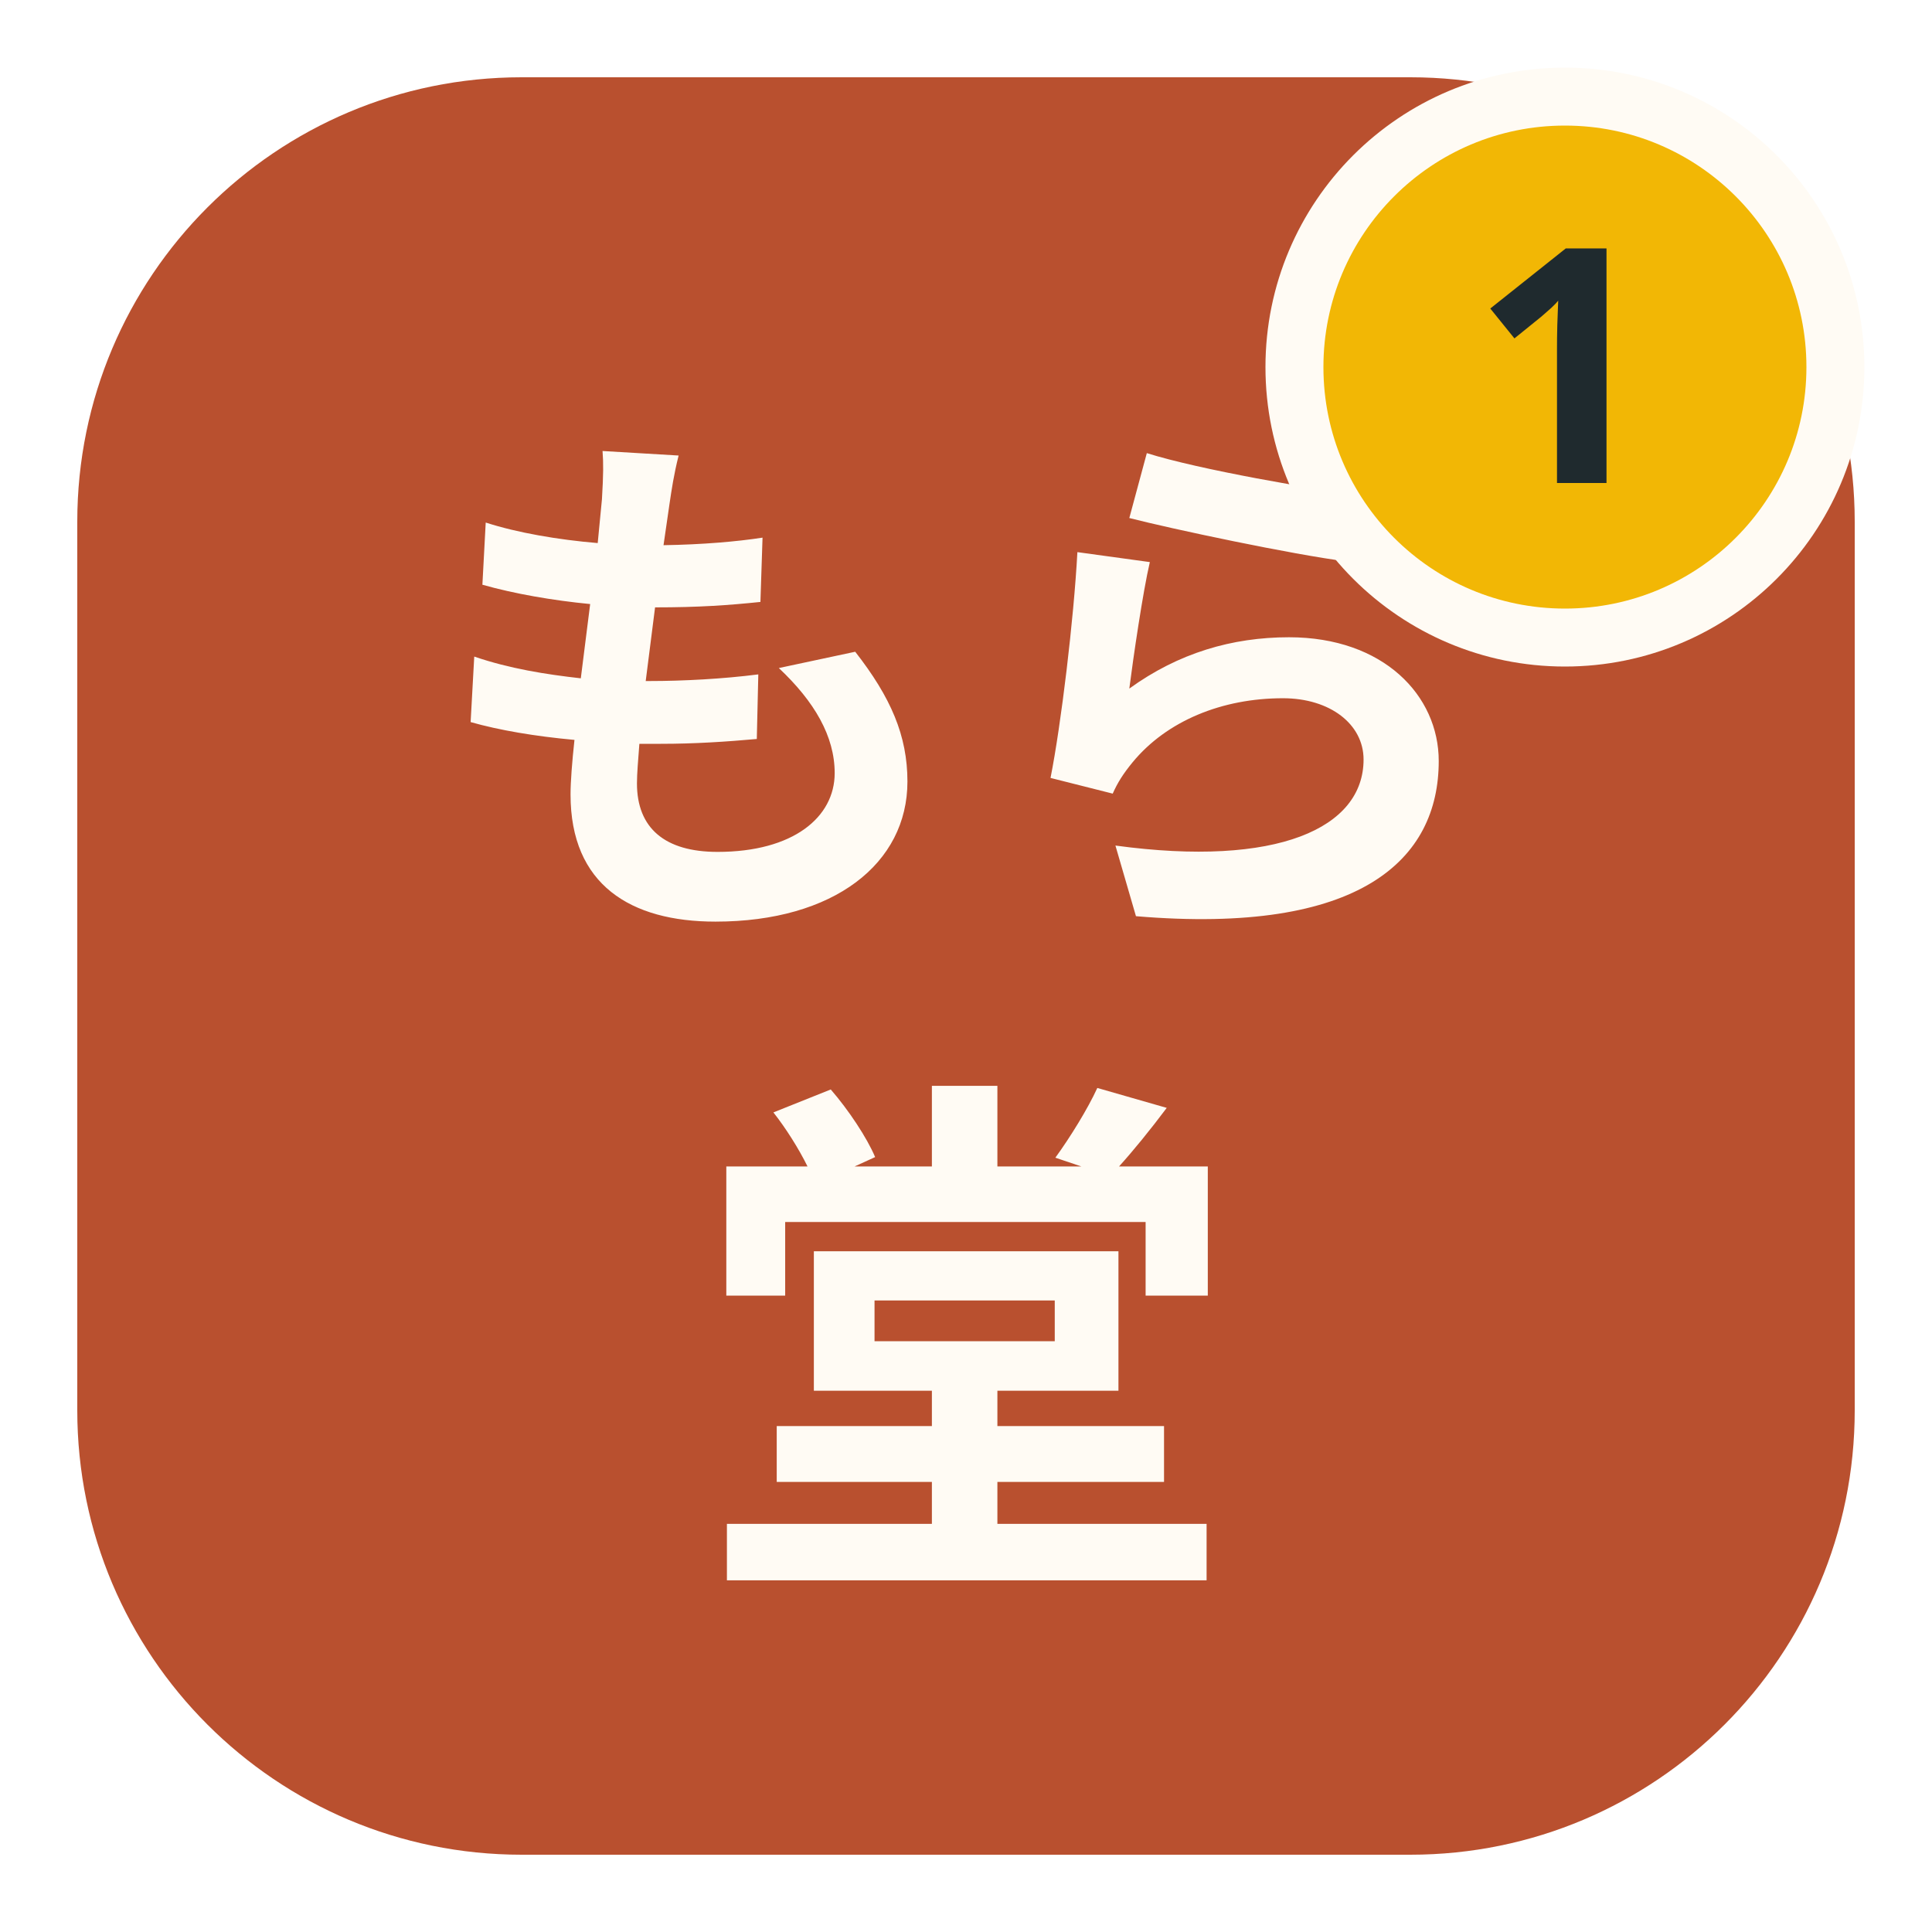
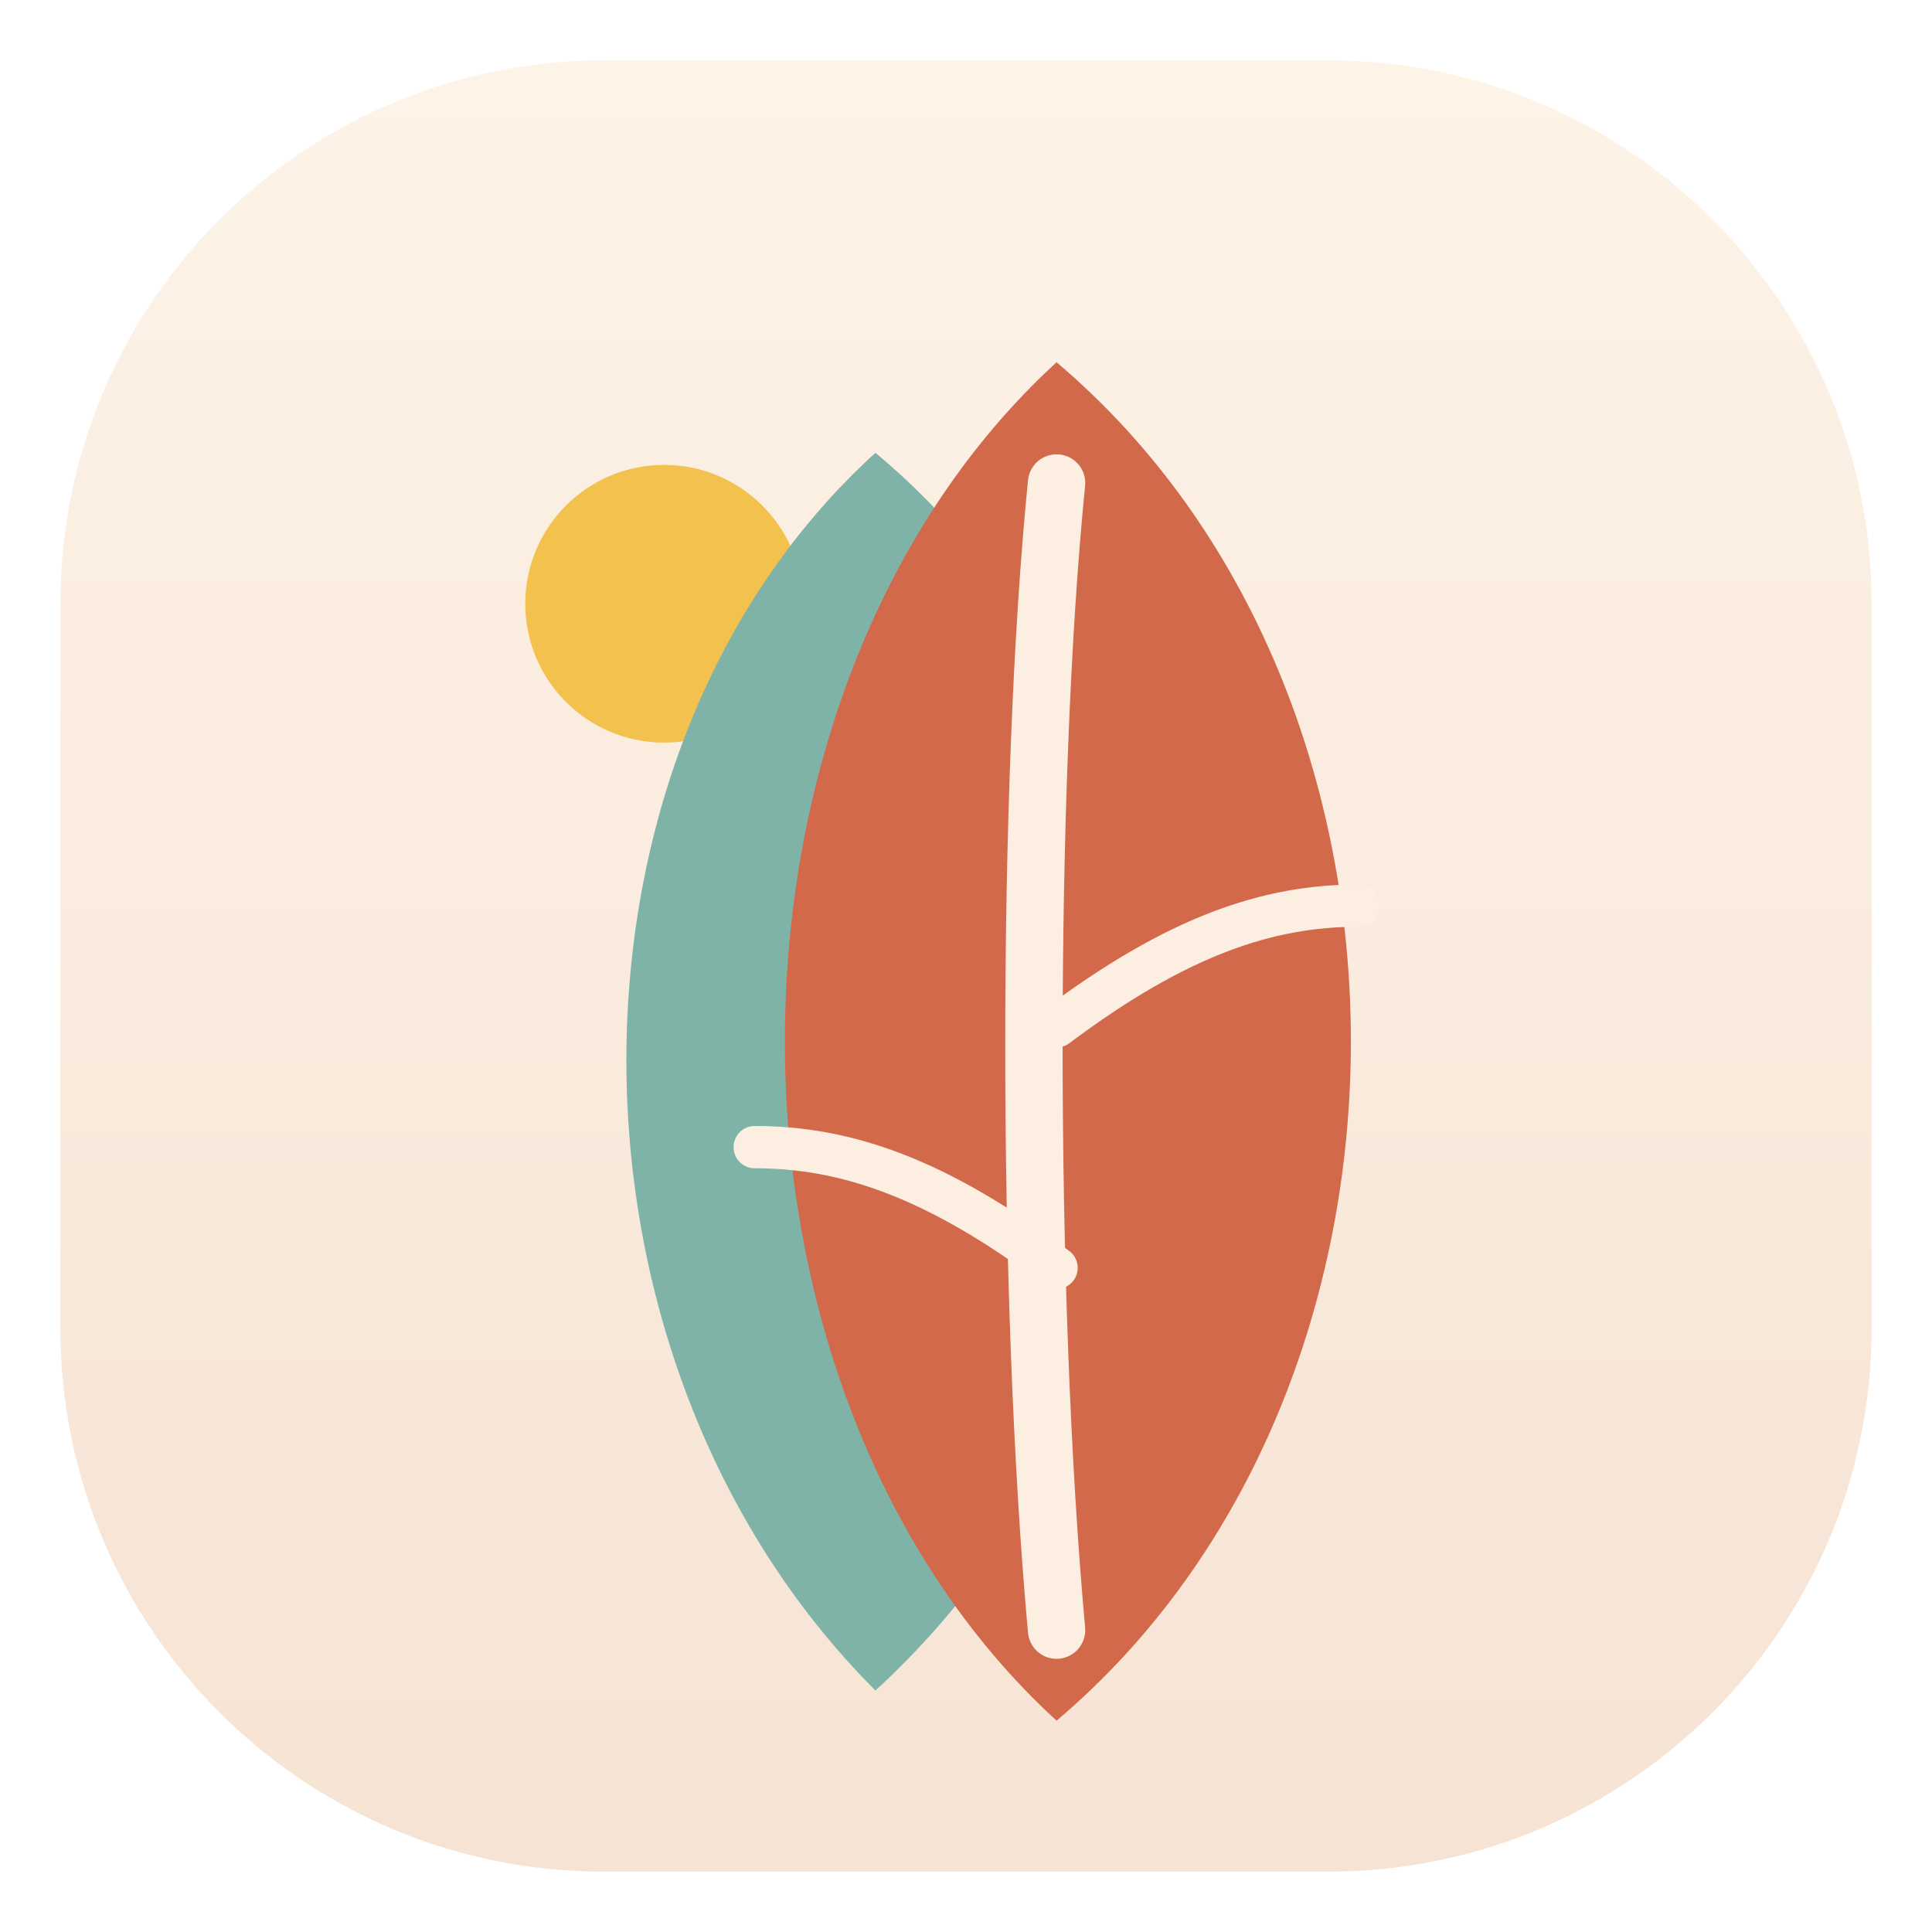
- <svg xmlns="http://www.w3.org/2000/svg" width="100" height="100" viewBox="0 0 100 100" role="img" aria-label="もらいわすれ堂">
-   <rect x="4" y="4" width="92" height="92" rx="23" fill="#B9502F" />
-   <text x="50" y="46" font-family="'Hiragino Maru Gothic ProN','HGMaruGothicMPRO','Noto Sans JP',sans-serif" font-size="28" fill="#FFFBF4" text-anchor="middle" font-weight="800">もら</text>
-   <text x="50" y="80" font-family="'Hiragino Maru Gothic ProN','HGMaruGothicMPRO','Noto Sans JP',sans-serif" font-size="28" fill="#FFFBF4" text-anchor="middle" font-weight="800">堂</text>
-   <circle cx="81" cy="19" r="14" fill="#F2B705" stroke="#FFFBF4" stroke-width="3" />
-   <text x="81" y="25" font-family="'Hiragino Kaku Gothic ProN','Noto Sans JP',sans-serif" font-size="17" text-anchor="middle" font-weight="800" fill="#1F2A2E">1</text>
+ <svg xmlns="http://www.w3.org/2000/svg" viewBox="0 0 64 64" role="img" aria-label="もらいわすれ堂">
+   <defs>
+     <linearGradient id="tile" x1="0" y1="0" x2="0" y2="1">
+       <stop offset="0" stop-color="#FDF3E7" />
+       <stop offset="1" stop-color="#F6E3D4" />
+     </linearGradient>
+   </defs>
+   <rect x="2" y="2" width="60" height="60" rx="18" fill="url(#tile)" />
+   <circle cx="22" cy="20" r="4.6" fill="#F2C14E" />
+   <path d="M29 15 C41 25 41 45 29 56 C18 45 18 25 29 15 Z" fill="#7FB3A8" />
+   <path d="M35 12 C48 23 48 46 35 57 C23 46 23 23 35 12 Z" fill="#D2694A" />
+   <path d="M35 54 C34 43 34 26 35 16" stroke="#FCEFE2" stroke-width="1.9" fill="none" stroke-linecap="round" />
+   <path d="M35 34 C39 31 42 30 45 30" stroke="#FCEFE2" stroke-width="1.4" fill="none" stroke-linecap="round" />
+   <path d="M35 42 C31 39 28 38 25 38" stroke="#FCEFE2" stroke-width="1.4" fill="none" stroke-linecap="round" />
</svg>
